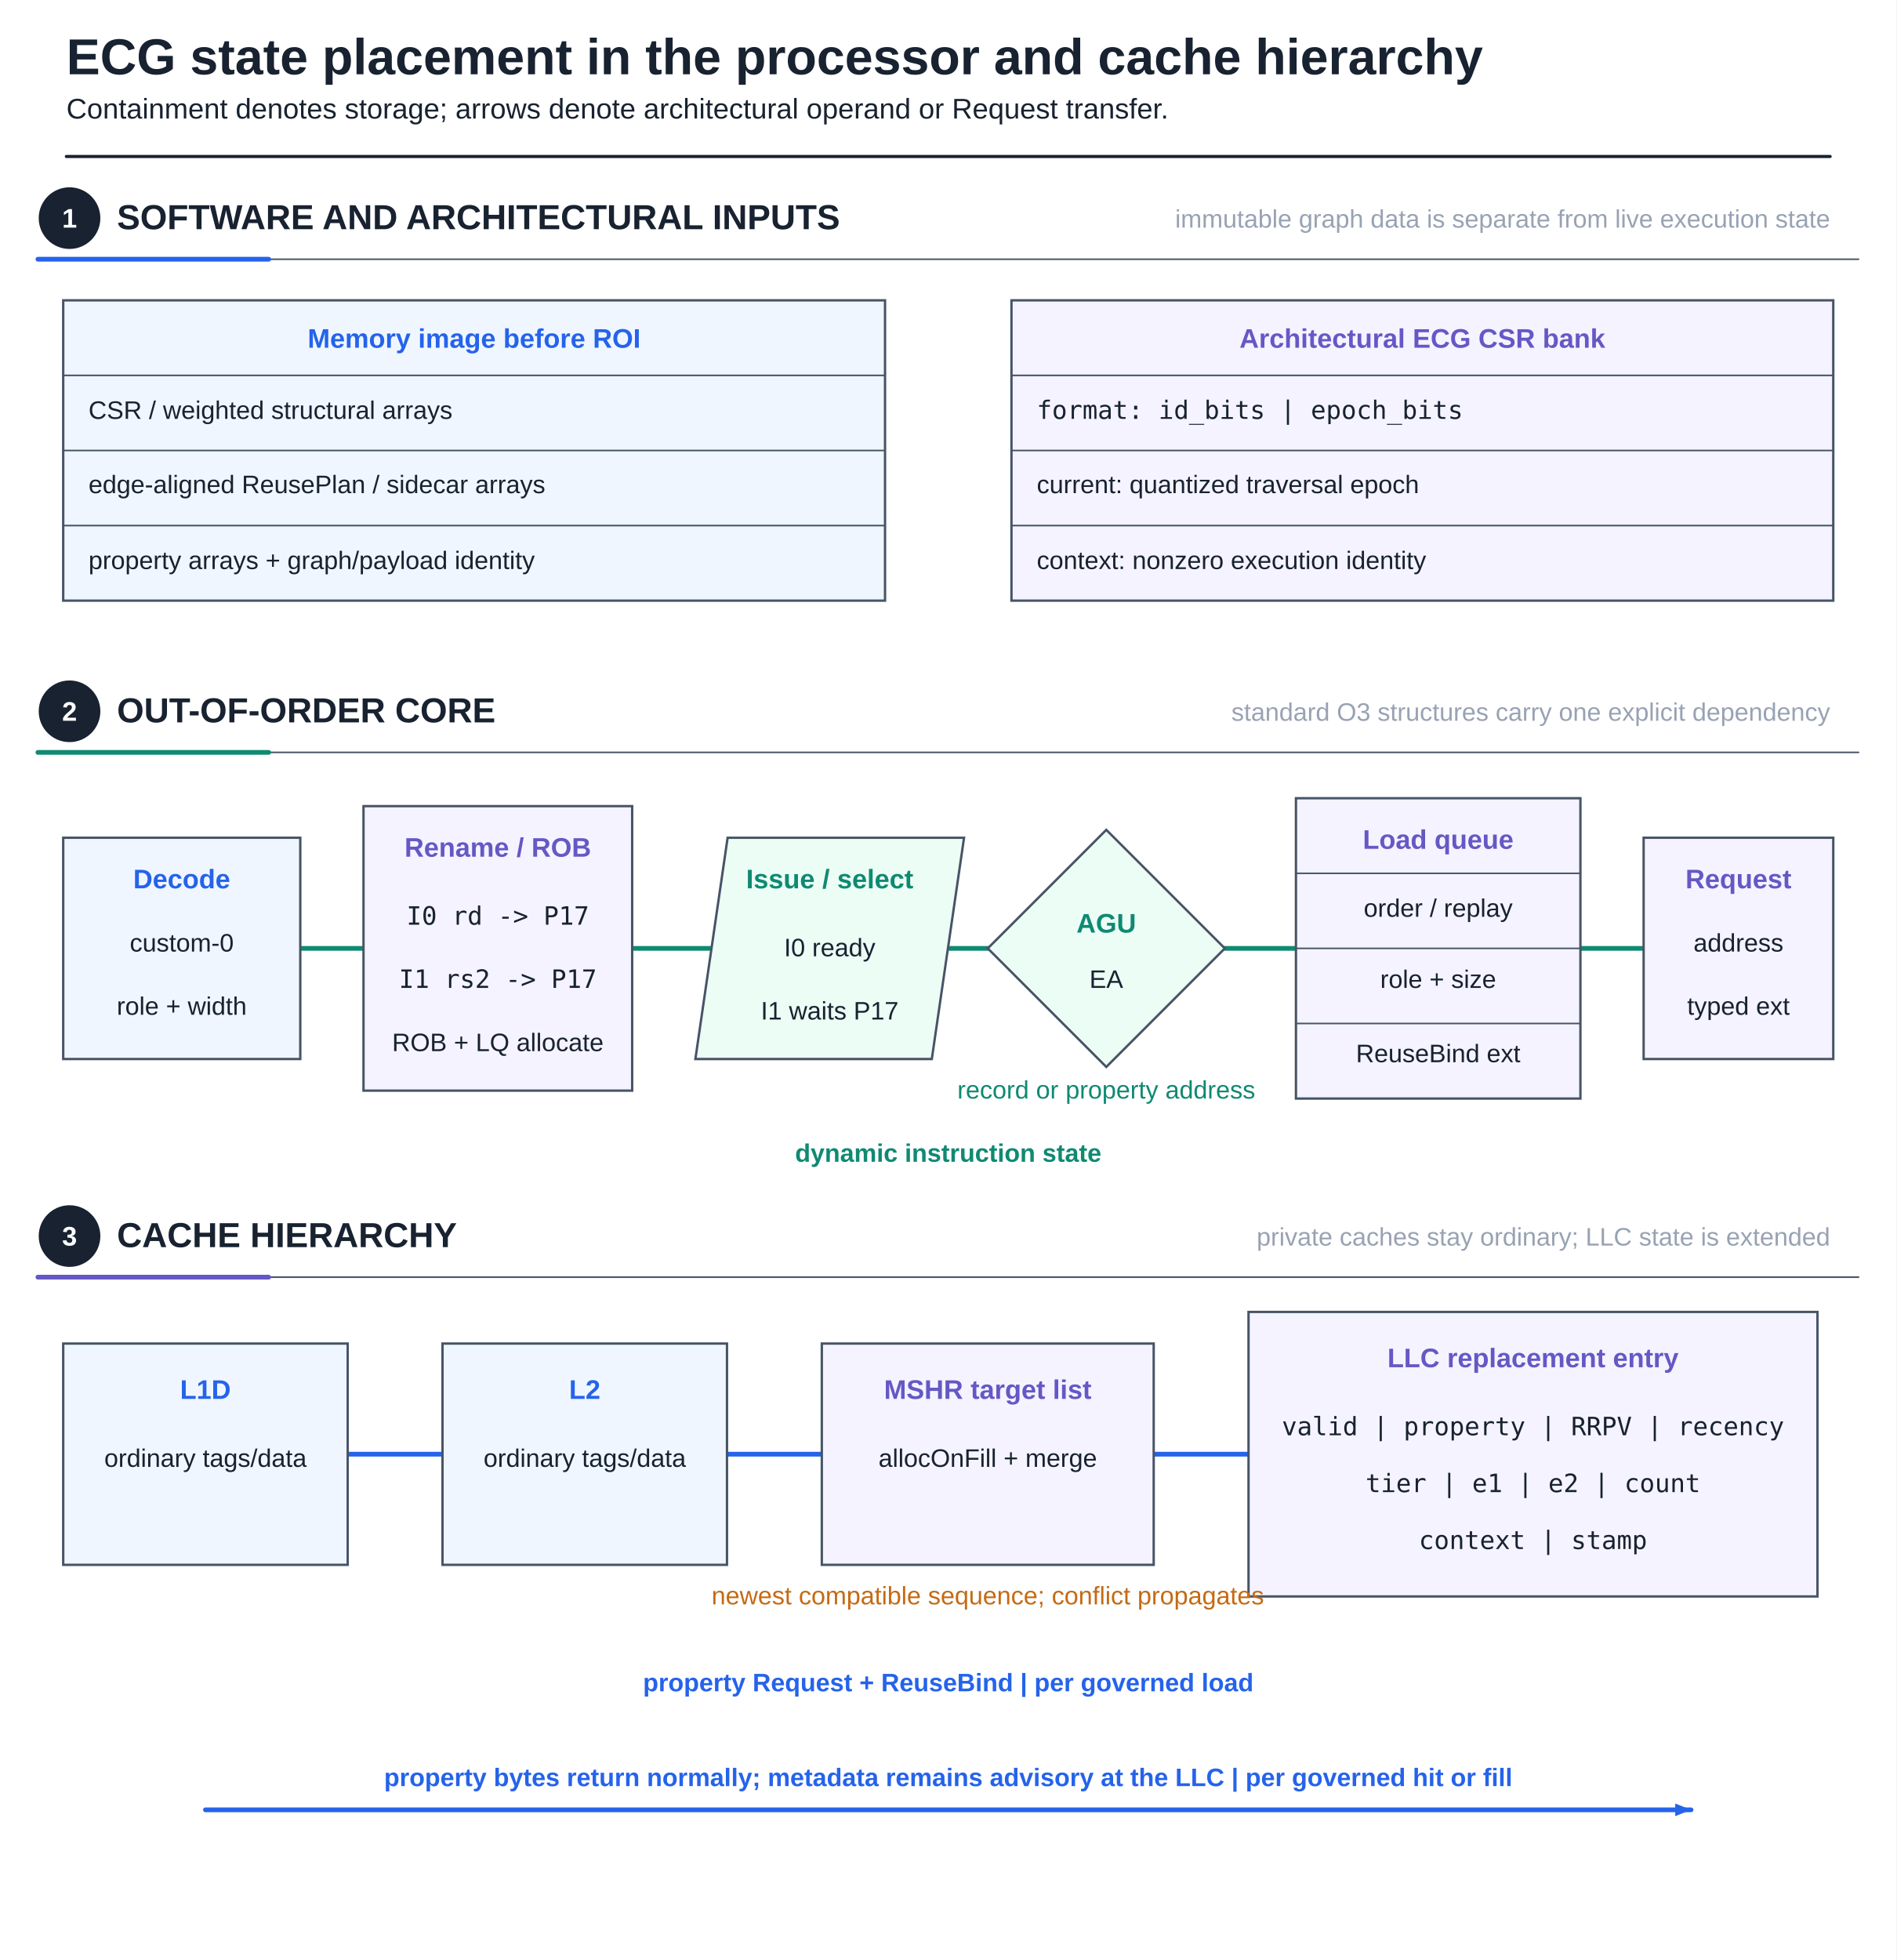
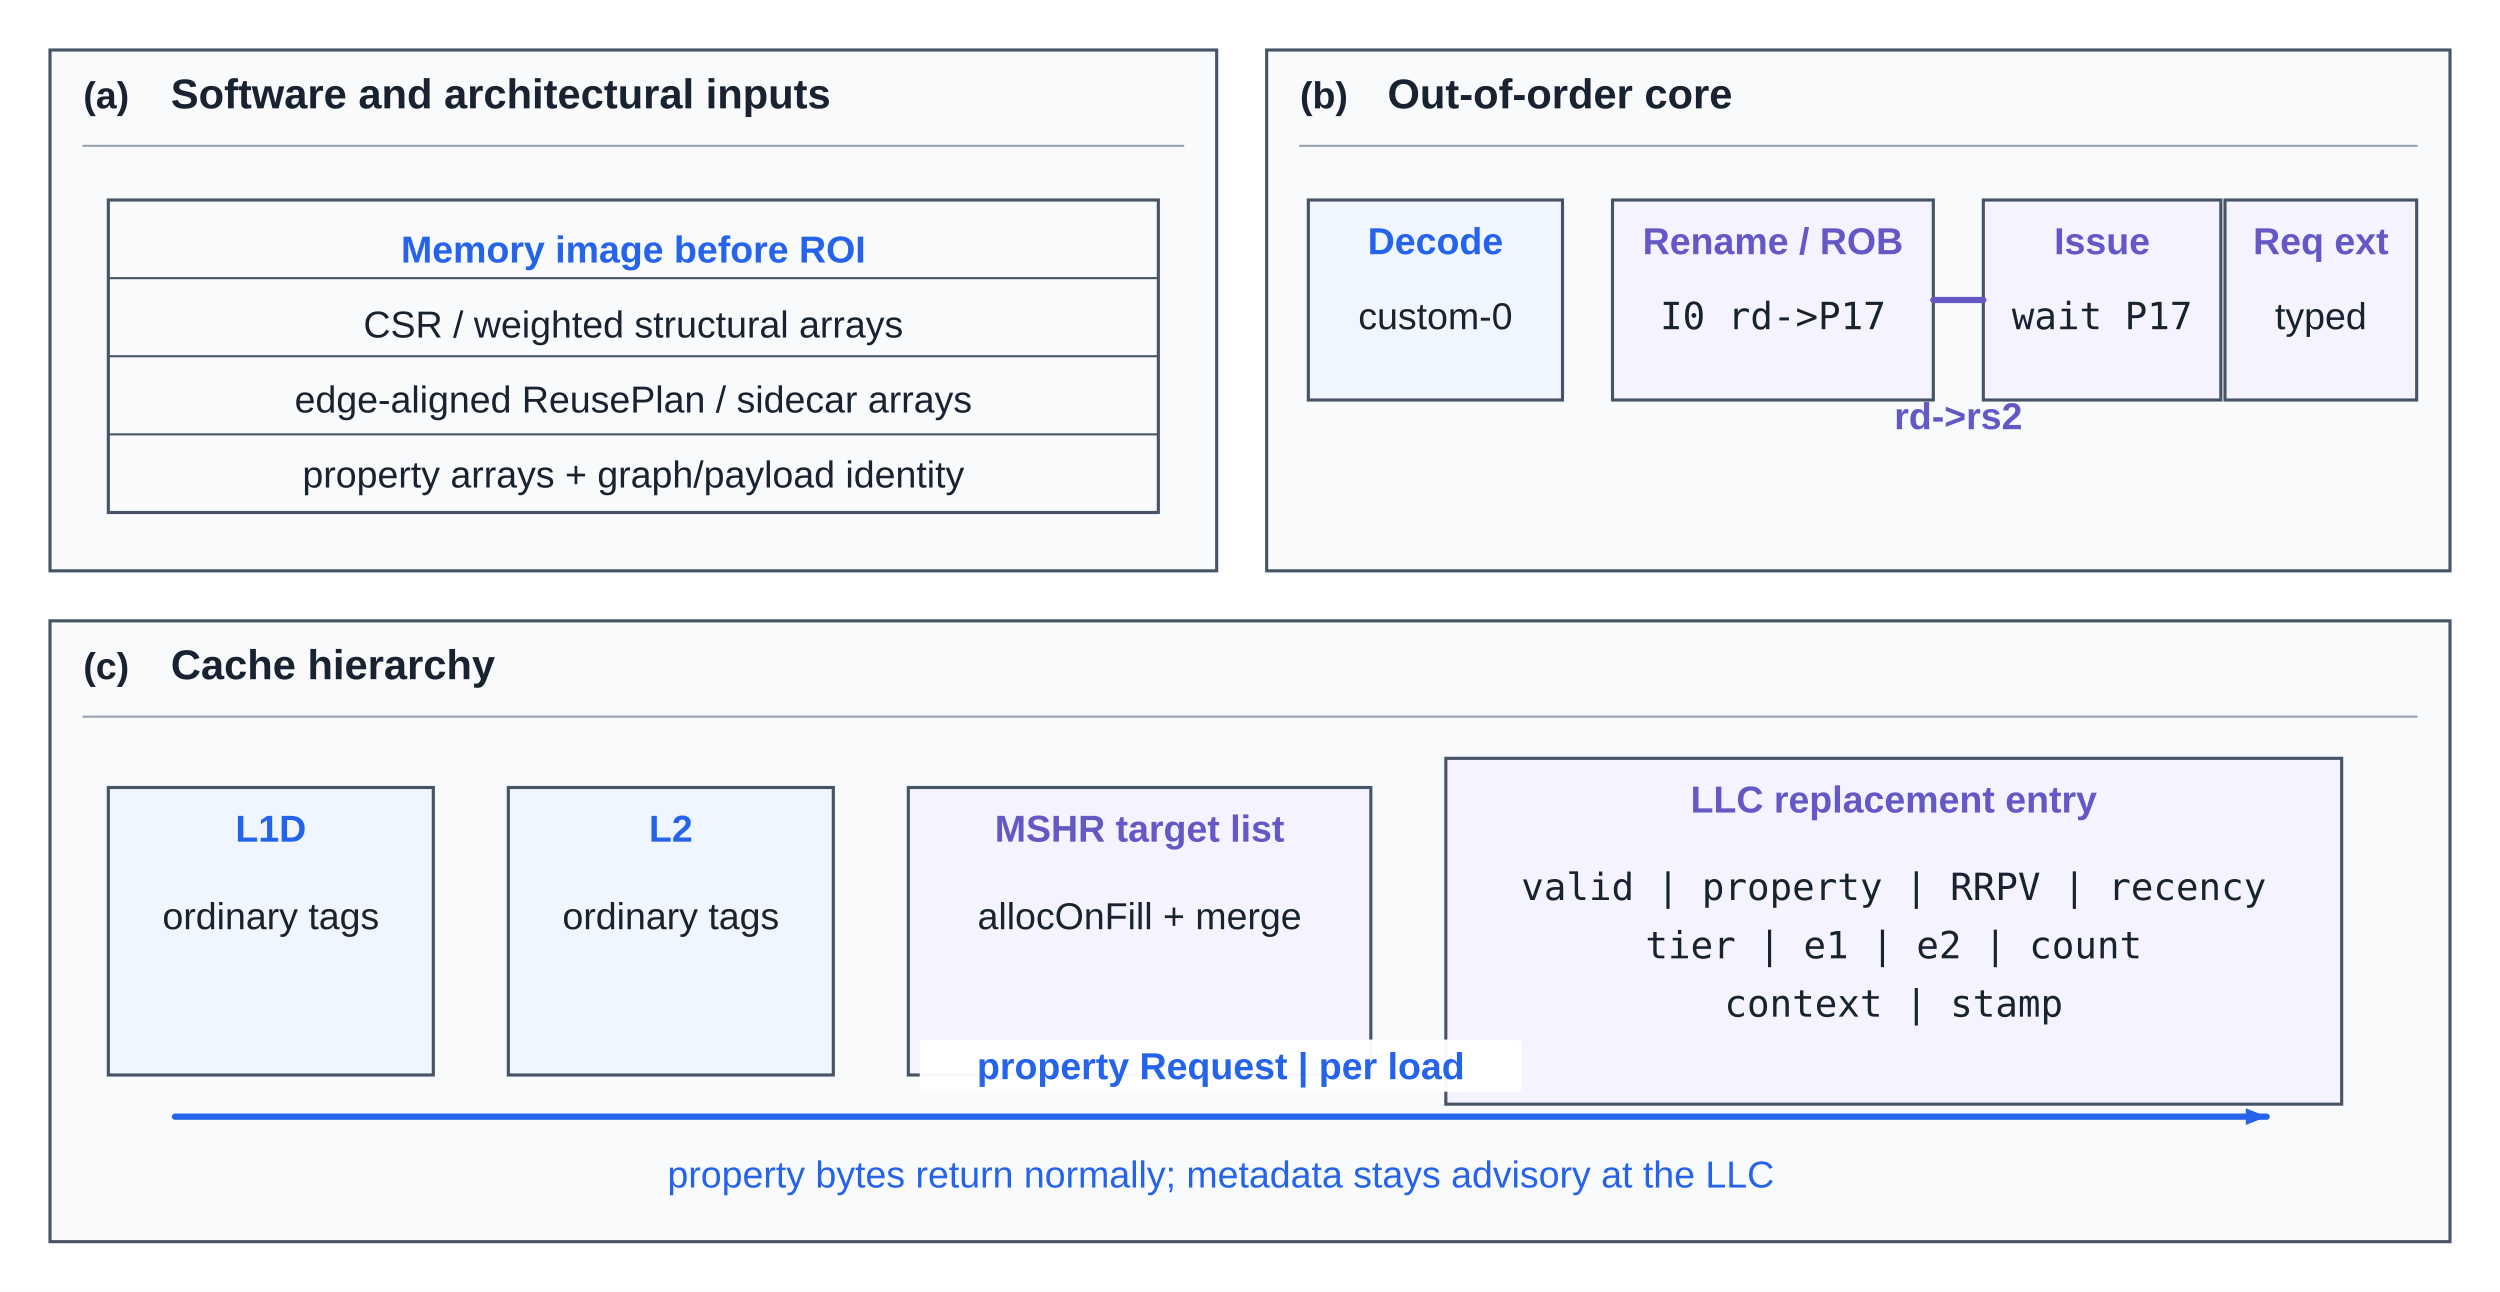
- <svg xmlns="http://www.w3.org/2000/svg" width="1200" height="1240" viewBox="0 0 1200 1240" role="img" aria-labelledby="title desc" fill="#182230" data-figure-schema="ecg-public/v1">
+ <svg xmlns="http://www.w3.org/2000/svg" width="1200" height="620" viewBox="0 0 1200 620" role="img" aria-labelledby="title desc" fill="#182230" data-figure-schema="ecg-public/v1">
  <defs>
    <marker id="arrow-blue" viewBox="0 0 10 8" markerWidth="11" markerHeight="8" refX="10" refY="4" orient="auto" markerUnits="userSpaceOnUse">
      <path d="M0 0 L10 4 L0 8 Z" fill="#2563EB" />
    </marker>
    <marker id="arrow-green" viewBox="0 0 10 8" markerWidth="11" markerHeight="8" refX="10" refY="4" orient="auto" markerUnits="userSpaceOnUse">
      <path d="M0 0 L10 4 L0 8 Z" fill="#0F8A72" />
    </marker>
    <marker id="arrow-amber" viewBox="0 0 10 8" markerWidth="11" markerHeight="8" refX="10" refY="4" orient="auto" markerUnits="userSpaceOnUse">
      <path d="M0 0 L10 4 L0 8 Z" fill="#C56A13" />
    </marker>
    <marker id="arrow-red" viewBox="0 0 10 8" markerWidth="11" markerHeight="8" refX="10" refY="4" orient="auto" markerUnits="userSpaceOnUse">
      <path d="M0 0 L10 4 L0 8 Z" fill="#C63C4A" />
    </marker>
    <marker id="arrow-purple" viewBox="0 0 10 8" markerWidth="11" markerHeight="8" refX="10" refY="4" orient="auto" markerUnits="userSpaceOnUse">
      <path d="M0 0 L10 4 L0 8 Z" fill="#6558C5" />
    </marker>
    <marker id="arrow-gray" viewBox="0 0 10 8" markerWidth="11" markerHeight="8" refX="10" refY="4" orient="auto" markerUnits="userSpaceOnUse">
      <path d="M0 0 L10 4 L0 8 Z" fill="#98A2B3" />
    </marker>
    <marker id="arrow-ink" viewBox="0 0 10 8" markerWidth="11" markerHeight="8" refX="10" refY="4" orient="auto" markerUnits="userSpaceOnUse">
      <path d="M0 0 L10 4 L0 8 Z" fill="#182230" />
    </marker>
    <style>
      :root { color-scheme: light dark; }
      @media (prefers-color-scheme: dark) {
        [fill="#FFFFFF"]{fill:#111827}[stroke="#FFFFFF"]{stroke:#111827}
        [fill="#F8FAFC"]{fill:#172033}[stroke="#F8FAFC"]{stroke:#172033}
        [fill="#EFF6FF"]{fill:#172554}[stroke="#EFF6FF"]{stroke:#172554}
        [fill="#ECFDF5"]{fill:#073B34}[stroke="#ECFDF5"]{stroke:#073B34}
        [fill="#FFF7ED"]{fill:#422A12}[stroke="#FFF7ED"]{stroke:#422A12}
        [fill="#FFF1F2"]{fill:#421B22}[stroke="#FFF1F2"]{stroke:#421B22}
        [fill="#F5F3FF"]{fill:#292349}[stroke="#F5F3FF"]{stroke:#292349}
        [fill="#182230"]{fill:#F8FAFC}[stroke="#182230"]{stroke:#F8FAFC}
        [fill="#475467"]{fill:#94A3B8}[stroke="#475467"]{stroke:#94A3B8}
        [fill="#98A2B3"]{fill:#A8B0BF}[stroke="#98A2B3"]{stroke:#A8B0BF}
        [fill="#2563EB"]{fill:#7FB0FF}[stroke="#2563EB"]{stroke:#7FB0FF}
        [fill="#0F8A72"]{fill:#5ED0B0}[stroke="#0F8A72"]{stroke:#5ED0B0}
        [fill="#C56A13"]{fill:#F0B36A}[stroke="#C56A13"]{stroke:#F0B36A}
        [fill="#6558C5"]{fill:#ADA4FF}[stroke="#6558C5"]{stroke:#ADA4FF}
        [fill="#C63C4A"]{fill:#F48B98}[stroke="#C63C4A"]{stroke:#F48B98}
      }
      .sans{font-family:"Liberation Sans","DejaVu Sans",Arial,sans-serif}
      .mono{font-family:"DejaVu Sans Mono","Liberation Mono",Consolas,monospace}
-       .title{font-size:32px;font-weight:700}
-       .subtitle{font-size:18px}
-       .heading{font-size:22px;font-weight:700}
-       .label{font-size:17px;font-weight:700}
-       .body{font-size:16px}
+       .display{font-size:26px;font-weight:700}
+       .heading{font-size:20px;font-weight:700}
+       .label{font-size:18px;font-weight:700}
+       .body{font-size:18px}
</style>
  </defs>
-   <rect x="0" y="0" width="1200" height="1240" fill="#FFFFFF" />
-   <text x="42" y="47" text-anchor="start" class="sans title" fill="#182230" font-weight="700">ECG state placement in the processor and cache hierarchy</text>
-   <text x="42" y="75" text-anchor="start" class="sans subtitle" fill="#182230">Containment denotes storage; arrows denote architectural operand or Request transfer.</text>
-   <line x1="42" y1="99" x2="1158" y2="99" stroke="#182230" stroke-width="2" stroke-linecap="round" vector-effect="non-scaling-stroke" />
-   <circle cx="44" cy="138" r="19" fill="#182230" stroke="#182230" stroke-width="1" />
-   <text x="44" y="144" text-anchor="middle" class="sans label" fill="#FFFFFF" font-weight="700">1</text>
-   <text x="74" y="145" text-anchor="start" class="sans heading" fill="#182230" font-weight="700">SOFTWARE AND ARCHITECTURAL INPUTS</text>
-   <text x="1158" y="144" text-anchor="end" class="sans body" fill="#98A2B3">immutable graph data is separate from live execution state</text>
-   <line x1="24" y1="164" x2="1176" y2="164" stroke="#475467" stroke-width="1" stroke-linecap="round" vector-effect="non-scaling-stroke" />
-   <line x1="24" y1="164" x2="170" y2="164" stroke="#2563EB" stroke-width="3" stroke-linecap="round" vector-effect="non-scaling-stroke" />
-   <rect x="40" y="190" width="520" height="190" rx="0" fill="#EFF6FF" stroke="#475467" stroke-width="1.5" data-shape="rect" data-x="40" data-y="190" data-width="520" data-height="190" />
-   <line x1="40" y1="237.5" x2="560" y2="237.5" stroke="#475467" stroke-width="1" stroke-linecap="round" vector-effect="non-scaling-stroke" />
-   <line x1="40" y1="285.0" x2="560" y2="285.0" stroke="#475467" stroke-width="1" stroke-linecap="round" vector-effect="non-scaling-stroke" />
-   <line x1="40" y1="332.5" x2="560" y2="332.5" stroke="#475467" stroke-width="1" stroke-linecap="round" vector-effect="non-scaling-stroke" />
-   <text x="300" y="220" text-anchor="middle" class="sans label" fill="#2563EB" font-weight="700">Memory image before ROI</text>
-   <text x="56" y="265" text-anchor="start" class="sans body" fill="#182230">CSR / weighted structural arrays</text>
-   <text x="56" y="312" text-anchor="start" class="sans body" fill="#182230">edge-aligned ReusePlan / sidecar arrays</text>
-   <text x="56" y="360" text-anchor="start" class="sans body" fill="#182230">property arrays + graph/payload identity</text>
-   <rect x="640" y="190" width="520" height="190" rx="0" fill="#F5F3FF" stroke="#475467" stroke-width="1.5" data-shape="rect" data-x="640" data-y="190" data-width="520" data-height="190" />
-   <line x1="640" y1="237.5" x2="1160" y2="237.5" stroke="#475467" stroke-width="1" stroke-linecap="round" vector-effect="non-scaling-stroke" />
-   <line x1="640" y1="285.0" x2="1160" y2="285.0" stroke="#475467" stroke-width="1" stroke-linecap="round" vector-effect="non-scaling-stroke" />
-   <line x1="640" y1="332.5" x2="1160" y2="332.5" stroke="#475467" stroke-width="1" stroke-linecap="round" vector-effect="non-scaling-stroke" />
-   <text x="900" y="220" text-anchor="middle" class="sans label" fill="#6558C5" font-weight="700">Architectural ECG CSR bank</text>
-   <text x="656" y="265" text-anchor="start" class="mono body" fill="#182230">format: id_bits | epoch_bits</text>
-   <text x="656" y="312" text-anchor="start" class="sans body" fill="#182230">current: quantized traversal epoch</text>
-   <text x="656" y="360" text-anchor="start" class="sans body" fill="#182230">context: nonzero execution identity</text>
-   <circle cx="44" cy="450" r="19" fill="#182230" stroke="#182230" stroke-width="1" />
-   <text x="44" y="456" text-anchor="middle" class="sans label" fill="#FFFFFF" font-weight="700">2</text>
-   <text x="74" y="457" text-anchor="start" class="sans heading" fill="#182230" font-weight="700">OUT-OF-ORDER CORE</text>
-   <text x="1158" y="456" text-anchor="end" class="sans body" fill="#98A2B3">standard O3 structures carry one explicit dependency</text>
-   <line x1="24" y1="476" x2="1176" y2="476" stroke="#475467" stroke-width="1" stroke-linecap="round" vector-effect="non-scaling-stroke" />
-   <line x1="24" y1="476" x2="170" y2="476" stroke="#0F8A72" stroke-width="3" stroke-linecap="round" vector-effect="non-scaling-stroke" />
-   <path d="M50 600 L1135 600" fill="none" stroke="#0F8A72" stroke-width="3" stroke-linecap="round" stroke-linejoin="round" vector-effect="non-scaling-stroke" marker-end="url(#arrow-green)" data-flow-kind="control" data-flow-underlay="true" data-flow-label="dynamic instruction state" />
-   <rect x="481.00" y="718.00" width="238.00" height="22" rx="3" fill="#FFFFFF" fill-opacity="0.96" data-label-background="true" />
-   <text x="600" y="735" text-anchor="middle" class="sans body" fill="#0F8A72" font-weight="700">dynamic instruction state</text>
-   <rect x="40" y="530" width="150" height="140" rx="0" fill="#EFF6FF" stroke="#475467" stroke-width="1.5" data-shape="rect" data-x="40" data-y="530" data-width="150" data-height="140" />
-   <text x="115" y="562" text-anchor="middle" class="sans label" fill="#2563EB" font-weight="700">Decode</text>
-   <text x="115" y="602" text-anchor="middle" class="sans body" fill="#182230">custom-0</text>
-   <text x="115" y="642" text-anchor="middle" class="sans body" fill="#182230">role + width</text>
-   <rect x="230" y="510" width="170" height="180" rx="0" fill="#F5F3FF" stroke="#475467" stroke-width="1.5" data-shape="rect" data-x="230" data-y="510" data-width="170" data-height="180" />
-   <text x="315" y="542" text-anchor="middle" class="sans label" fill="#6558C5" font-weight="700">Rename / ROB</text>
-   <text x="315" y="585" text-anchor="middle" class="mono body" fill="#182230">I0 rd -&gt; P17</text>
-   <text x="315" y="625" text-anchor="middle" class="mono body" fill="#182230">I1 rs2 -&gt; P17</text>
-   <text x="315" y="665" text-anchor="middle" class="sans body" fill="#182230">ROB + LQ allocate</text>
-   <polygon points="460.4,530 610,530 589.6,670 440,670" fill="#ECFDF5" stroke="#475467" stroke-width="1.5" data-shape="queue" data-x="440" data-y="530" data-width="170" data-height="140" />
-   <text x="525" y="562" text-anchor="middle" class="sans label" fill="#0F8A72" font-weight="700">Issue / select</text>
-   <text x="525" y="605" text-anchor="middle" class="sans body" fill="#182230">I0 ready</text>
-   <text x="525" y="645" text-anchor="middle" class="sans body" fill="#182230">I1 waits P17</text>
-   <polygon points="700,525.0 775.0,600 700,675.0 625.0,600" fill="#ECFDF5" stroke="#475467" stroke-width="1.5" data-shape="diamond" data-cx="700" data-cy="600" data-width="150" data-height="150" />
-   <text x="700" y="590" text-anchor="middle" class="sans label" fill="#0F8A72" font-weight="700">AGU</text>
-   <text x="700" y="625" text-anchor="middle" class="sans body" fill="#182230">EA</text>
-   <text x="700" y="695" text-anchor="middle" class="sans body" fill="#0F8A72">record or property address</text>
-   <rect x="820" y="505" width="180" height="190" rx="0" fill="#F5F3FF" stroke="#475467" stroke-width="1.5" data-shape="rect" data-x="820" data-y="505" data-width="180" data-height="190" />
-   <line x1="820" y1="552.5" x2="1000" y2="552.5" stroke="#475467" stroke-width="1" stroke-linecap="round" vector-effect="non-scaling-stroke" />
-   <line x1="820" y1="600.0" x2="1000" y2="600.0" stroke="#475467" stroke-width="1" stroke-linecap="round" vector-effect="non-scaling-stroke" />
-   <line x1="820" y1="647.5" x2="1000" y2="647.5" stroke="#475467" stroke-width="1" stroke-linecap="round" vector-effect="non-scaling-stroke" />
-   <text x="910" y="537" text-anchor="middle" class="sans label" fill="#6558C5" font-weight="700">Load queue</text>
-   <text x="910" y="580" text-anchor="middle" class="sans body" fill="#182230">order / replay</text>
-   <text x="910" y="625" text-anchor="middle" class="sans body" fill="#182230">role + size</text>
-   <text x="910" y="672" text-anchor="middle" class="sans body" fill="#182230">ReuseBind ext</text>
-   <rect x="1040" y="530" width="120" height="140" rx="0" fill="#F5F3FF" stroke="#475467" stroke-width="1.5" data-shape="rect" data-x="1040" data-y="530" data-width="120" data-height="140" />
-   <text x="1100" y="562" text-anchor="middle" class="sans label" fill="#6558C5" font-weight="700">Request</text>
-   <text x="1100" y="602" text-anchor="middle" class="sans body" fill="#182230">address</text>
-   <text x="1100" y="642" text-anchor="middle" class="sans body" fill="#182230">typed ext</text>
-   <circle cx="44" cy="782" r="19" fill="#182230" stroke="#182230" stroke-width="1" />
-   <text x="44" y="788" text-anchor="middle" class="sans label" fill="#FFFFFF" font-weight="700">3</text>
-   <text x="74" y="789" text-anchor="start" class="sans heading" fill="#182230" font-weight="700">CACHE HIERARCHY</text>
-   <text x="1158" y="788" text-anchor="end" class="sans body" fill="#98A2B3">private caches stay ordinary; LLC state is extended</text>
-   <line x1="24" y1="808" x2="1176" y2="808" stroke="#475467" stroke-width="1" stroke-linecap="round" vector-effect="non-scaling-stroke" />
-   <line x1="24" y1="808" x2="170" y2="808" stroke="#6558C5" stroke-width="3" stroke-linecap="round" vector-effect="non-scaling-stroke" />
-   <path d="M60 920 L1130 920" fill="none" stroke="#2563EB" stroke-width="3" stroke-linecap="round" stroke-linejoin="round" vector-effect="non-scaling-stroke" marker-end="url(#arrow-blue)" data-flow-kind="transfer" data-flow-underlay="true" data-flow-label="property Request + ReuseBind" data-flow-cadence="per governed load" />
-   <rect x="376.12" y="1053.00" width="447.76" height="22" rx="3" fill="#FFFFFF" fill-opacity="0.96" data-label-background="true" />
-   <text x="600" y="1070" text-anchor="middle" class="sans body" fill="#2563EB" font-weight="700">property Request + ReuseBind | per governed load</text>
-   <rect x="40" y="850" width="180" height="140" rx="0" fill="#EFF6FF" stroke="#475467" stroke-width="1.5" data-shape="rect" data-x="40" data-y="850" data-width="180" data-height="140" />
-   <text x="130.0" y="885" text-anchor="middle" class="sans label" fill="#2563EB" font-weight="700">L1D</text>
-   <text x="130.0" y="928" text-anchor="middle" class="sans body" fill="#182230">ordinary tags/data</text>
-   <rect x="280" y="850" width="180" height="140" rx="0" fill="#EFF6FF" stroke="#475467" stroke-width="1.5" data-shape="rect" data-x="280" data-y="850" data-width="180" data-height="140" />
-   <text x="370.0" y="885" text-anchor="middle" class="sans label" fill="#2563EB" font-weight="700">L2</text>
-   <text x="370.0" y="928" text-anchor="middle" class="sans body" fill="#182230">ordinary tags/data</text>
-   <rect x="520" y="850" width="210" height="140" rx="0" fill="#F5F3FF" stroke="#475467" stroke-width="1.5" data-shape="rect" data-x="520" data-y="850" data-width="210" data-height="140" />
-   <text x="625.0" y="885" text-anchor="middle" class="sans label" fill="#6558C5" font-weight="700">MSHR target list</text>
-   <text x="625.0" y="928" text-anchor="middle" class="sans body" fill="#182230">allocOnFill + merge</text>
-   <rect x="790" y="830" width="360" height="180" rx="0" fill="#F5F3FF" stroke="#475467" stroke-width="1.5" data-shape="rect" data-x="790" data-y="830" data-width="360" data-height="180" />
-   <text x="970.0" y="865" text-anchor="middle" class="sans label" fill="#6558C5" font-weight="700">LLC replacement entry</text>
-   <text x="970.0" y="908" text-anchor="middle" class="mono body" fill="#182230">valid | property | RRPV | recency</text>
-   <text x="970.0" y="944" text-anchor="middle" class="mono body" fill="#182230">tier | e1 | e2 | count</text>
-   <text x="970.0" y="980" text-anchor="middle" class="mono body" fill="#182230">context | stamp</text>
-   <text x="625" y="1015" text-anchor="middle" class="sans body" fill="#C56A13">newest compatible sequence; conflict propagates</text>
-   <path d="M130 1145 L1070 1145" fill="none" stroke="#2563EB" stroke-width="3" stroke-linecap="round" stroke-linejoin="round" vector-effect="non-scaling-stroke" marker-end="url(#arrow-blue)" data-flow-kind="transfer" data-flow-underlay="false" data-flow-label="property bytes return normally; metadata remains advisory at the LLC" data-flow-cadence="per governed hit or fill" />
-   <rect x="161.80" y="1113.00" width="876.40" height="22" rx="3" fill="#FFFFFF" fill-opacity="0.96" data-label-background="true" />
-   <text x="600" y="1130" text-anchor="middle" class="sans body" fill="#2563EB" font-weight="700">property bytes return normally; metadata remains advisory at the LLC | per governed hit or fill</text>
+   <rect x="0" y="0" width="1200" height="620" fill="#FFFFFF" />
+   <rect x="24" y="24" width="560" height="250" rx="0" fill="#F8FAFC" stroke="#475467" stroke-width="1.5" data-shape="rect" data-x="24" data-y="24" data-width="560" data-height="250" />
+   <text x="40" y="52" text-anchor="start" class="sans label" fill="#182230" font-weight="700">(a)</text>
+   <text x="82" y="52" text-anchor="start" class="sans heading" fill="#182230" font-weight="700">Software and architectural inputs</text>
+   <line x1="40" y1="70" x2="568" y2="70" stroke="#98A2B3" stroke-width="1" stroke-linecap="round" vector-effect="non-scaling-stroke" />
+   <rect x="52" y="96" width="504" height="150" rx="0" fill="#F8FAFC" stroke="#475467" stroke-width="1.5" data-shape="rect" data-x="52" data-y="96" data-width="504" data-height="150" />
+   <line x1="52" y1="133.5" x2="556" y2="133.5" stroke="#475467" stroke-width="1" stroke-linecap="round" vector-effect="non-scaling-stroke" />
+   <line x1="52" y1="171.0" x2="556" y2="171.0" stroke="#475467" stroke-width="1" stroke-linecap="round" vector-effect="non-scaling-stroke" />
+   <line x1="52" y1="208.5" x2="556" y2="208.5" stroke="#475467" stroke-width="1" stroke-linecap="round" vector-effect="non-scaling-stroke" />
+   <text x="304" y="126" text-anchor="middle" class="sans label" fill="#2563EB" font-weight="700">Memory image before ROI</text>
+   <text x="304" y="162" text-anchor="middle" class="sans body" fill="#182230">CSR / weighted structural arrays</text>
+   <text x="304" y="198" text-anchor="middle" class="sans body" fill="#182230">edge-aligned ReusePlan / sidecar arrays</text>
+   <text x="304" y="234" text-anchor="middle" class="sans body" fill="#182230">property arrays + graph/payload identity</text>
+   <rect x="608" y="24" width="568" height="250" rx="0" fill="#F8FAFC" stroke="#475467" stroke-width="1.5" data-shape="rect" data-x="608" data-y="24" data-width="568" data-height="250" />
+   <text x="624" y="52" text-anchor="start" class="sans label" fill="#182230" font-weight="700">(b)</text>
+   <text x="666" y="52" text-anchor="start" class="sans heading" fill="#182230" font-weight="700">Out-of-order core</text>
+   <line x1="624" y1="70" x2="1160" y2="70" stroke="#98A2B3" stroke-width="1" stroke-linecap="round" vector-effect="non-scaling-stroke" />
+   <rect x="628" y="96" width="122" height="96" rx="0" fill="#EFF6FF" stroke="#475467" stroke-width="1.5" data-shape="rect" data-x="628" data-y="96" data-width="122" data-height="96" />
+   <text x="689.0" y="122" text-anchor="middle" class="sans label" fill="#2563EB" font-weight="700">Decode</text>
+   <text x="689.0" y="158" text-anchor="middle" class="sans body" fill="#182230">custom-0</text>
+   <rect x="774" y="96" width="154" height="96" rx="0" fill="#F5F3FF" stroke="#475467" stroke-width="1.5" data-shape="rect" data-x="774" data-y="96" data-width="154" data-height="96" />
+   <text x="851.0" y="122" text-anchor="middle" class="sans label" fill="#6558C5" font-weight="700">Rename / ROB</text>
+   <text x="851.0" y="158" text-anchor="middle" class="mono body" fill="#182230">I0 rd-&gt;P17</text>
+   <rect x="952" y="96" width="114" height="96" rx="0" fill="#F5F3FF" stroke="#475467" stroke-width="1.5" data-shape="rect" data-x="952" data-y="96" data-width="114" data-height="96" />
+   <text x="1009.0" y="122" text-anchor="middle" class="sans label" fill="#6558C5" font-weight="700">Issue</text>
+   <text x="1009.0" y="158" text-anchor="middle" class="mono body" fill="#182230">wait P17</text>
+   <rect x="1068" y="96" width="92" height="96" rx="0" fill="#F5F3FF" stroke="#475467" stroke-width="1.5" data-shape="rect" data-x="1068" data-y="96" data-width="92" data-height="96" />
+   <text x="1114.0" y="122" text-anchor="middle" class="sans label" fill="#6558C5" font-weight="700">Req ext</text>
+   <text x="1114.0" y="158" text-anchor="middle" class="sans body" fill="#182230">typed</text>
+   <line x1="928" y1="144" x2="952" y2="144" stroke="#6558C5" stroke-width="3" stroke-linecap="round" vector-effect="non-scaling-stroke" />
+   <text x="940" y="206" text-anchor="middle" class="sans label" fill="#6558C5" font-weight="700">rd-&gt;rs2</text>
+   <rect x="24" y="298" width="1152" height="298" rx="0" fill="#F8FAFC" stroke="#475467" stroke-width="1.5" data-shape="rect" data-x="24" data-y="298" data-width="1152" data-height="298" />
+   <text x="40" y="326" text-anchor="start" class="sans label" fill="#182230" font-weight="700">(c)</text>
+   <text x="82" y="326" text-anchor="start" class="sans heading" fill="#182230" font-weight="700">Cache hierarchy</text>
+   <line x1="40" y1="344" x2="1160" y2="344" stroke="#98A2B3" stroke-width="1" stroke-linecap="round" vector-effect="non-scaling-stroke" />
+   <rect x="52" y="378" width="156" height="138" rx="0" fill="#EFF6FF" stroke="#475467" stroke-width="1.5" data-shape="rect" data-x="52" data-y="378" data-width="156" data-height="138" />
+   <text x="130.0" y="404" text-anchor="middle" class="sans label" fill="#2563EB" font-weight="700">L1D</text>
+   <text x="130.0" y="446" text-anchor="middle" class="sans body" fill="#182230">ordinary tags</text>
+   <rect x="244" y="378" width="156" height="138" rx="0" fill="#EFF6FF" stroke="#475467" stroke-width="1.5" data-shape="rect" data-x="244" data-y="378" data-width="156" data-height="138" />
+   <text x="322.0" y="404" text-anchor="middle" class="sans label" fill="#2563EB" font-weight="700">L2</text>
+   <text x="322.0" y="446" text-anchor="middle" class="sans body" fill="#182230">ordinary tags</text>
+   <rect x="436" y="378" width="222" height="138" rx="0" fill="#F5F3FF" stroke="#475467" stroke-width="1.5" data-shape="rect" data-x="436" data-y="378" data-width="222" data-height="138" />
+   <text x="547.0" y="404" text-anchor="middle" class="sans label" fill="#6558C5" font-weight="700">MSHR target list</text>
+   <text x="547.0" y="446" text-anchor="middle" class="sans body" fill="#182230">allocOnFill + merge</text>
+   <rect x="694" y="364" width="430" height="166" rx="0" fill="#F5F3FF" stroke="#475467" stroke-width="1.5" data-shape="rect" data-x="694" data-y="364" data-width="430" data-height="166" />
+   <text x="909.0" y="390" text-anchor="middle" class="sans label" fill="#6558C5" font-weight="700">LLC replacement entry</text>
+   <text x="909.0" y="432" text-anchor="middle" class="mono body" fill="#182230">valid | property | RRPV | recency</text>
+   <text x="909.0" y="460" text-anchor="middle" class="mono body" fill="#182230">tier | e1 | e2 | count</text>
+   <text x="909.0" y="488" text-anchor="middle" class="mono body" fill="#182230">context | stamp</text>
+   <path d="M84 536 L1088 536" fill="none" stroke="#2563EB" stroke-width="3" stroke-linecap="round" stroke-linejoin="round" vector-effect="non-scaling-stroke" marker-end="url(#arrow-blue)" data-flow-kind="transfer" data-flow-underlay="false" data-flow-label="property Request" data-flow-cadence="per load" />
+   <rect x="441.49" y="499.00" width="289.02" height="25" rx="2" fill="#FFFFFF" fill-opacity="0.96" data-label-background="true" />
+   <text x="586" y="518" text-anchor="middle" class="sans label" fill="#2563EB" font-weight="700">property Request | per load</text>
+   <text x="586" y="570" text-anchor="middle" class="sans body" fill="#2563EB">property bytes return normally; metadata stays advisory at the LLC</text>
</svg>
